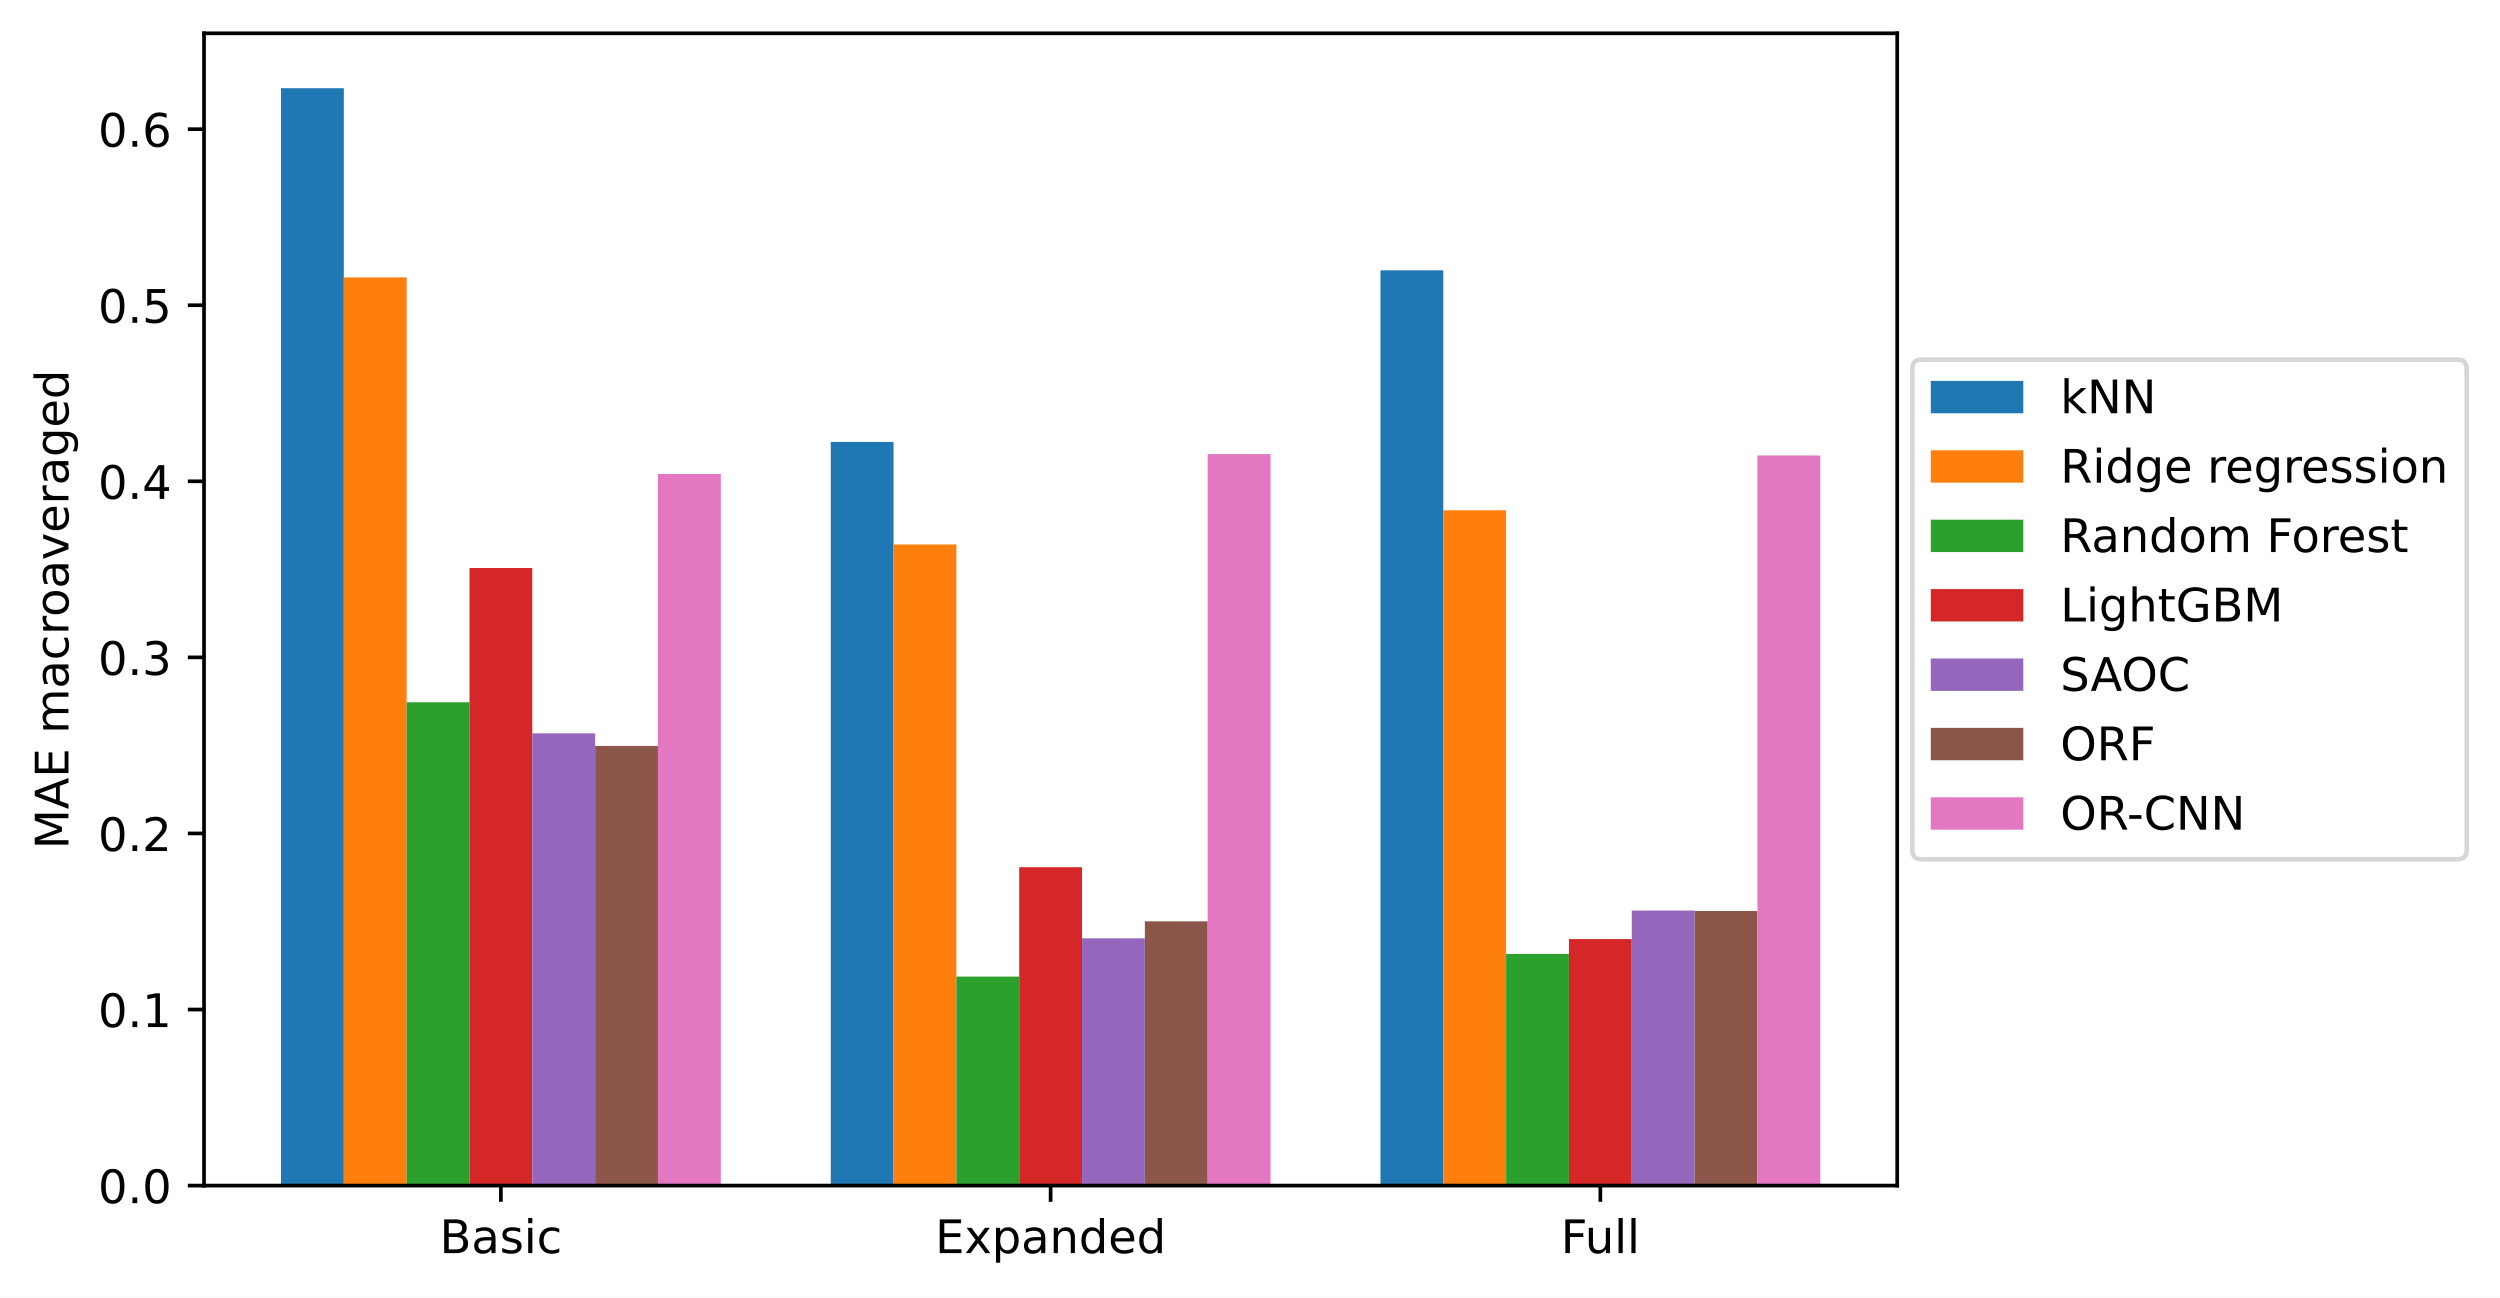
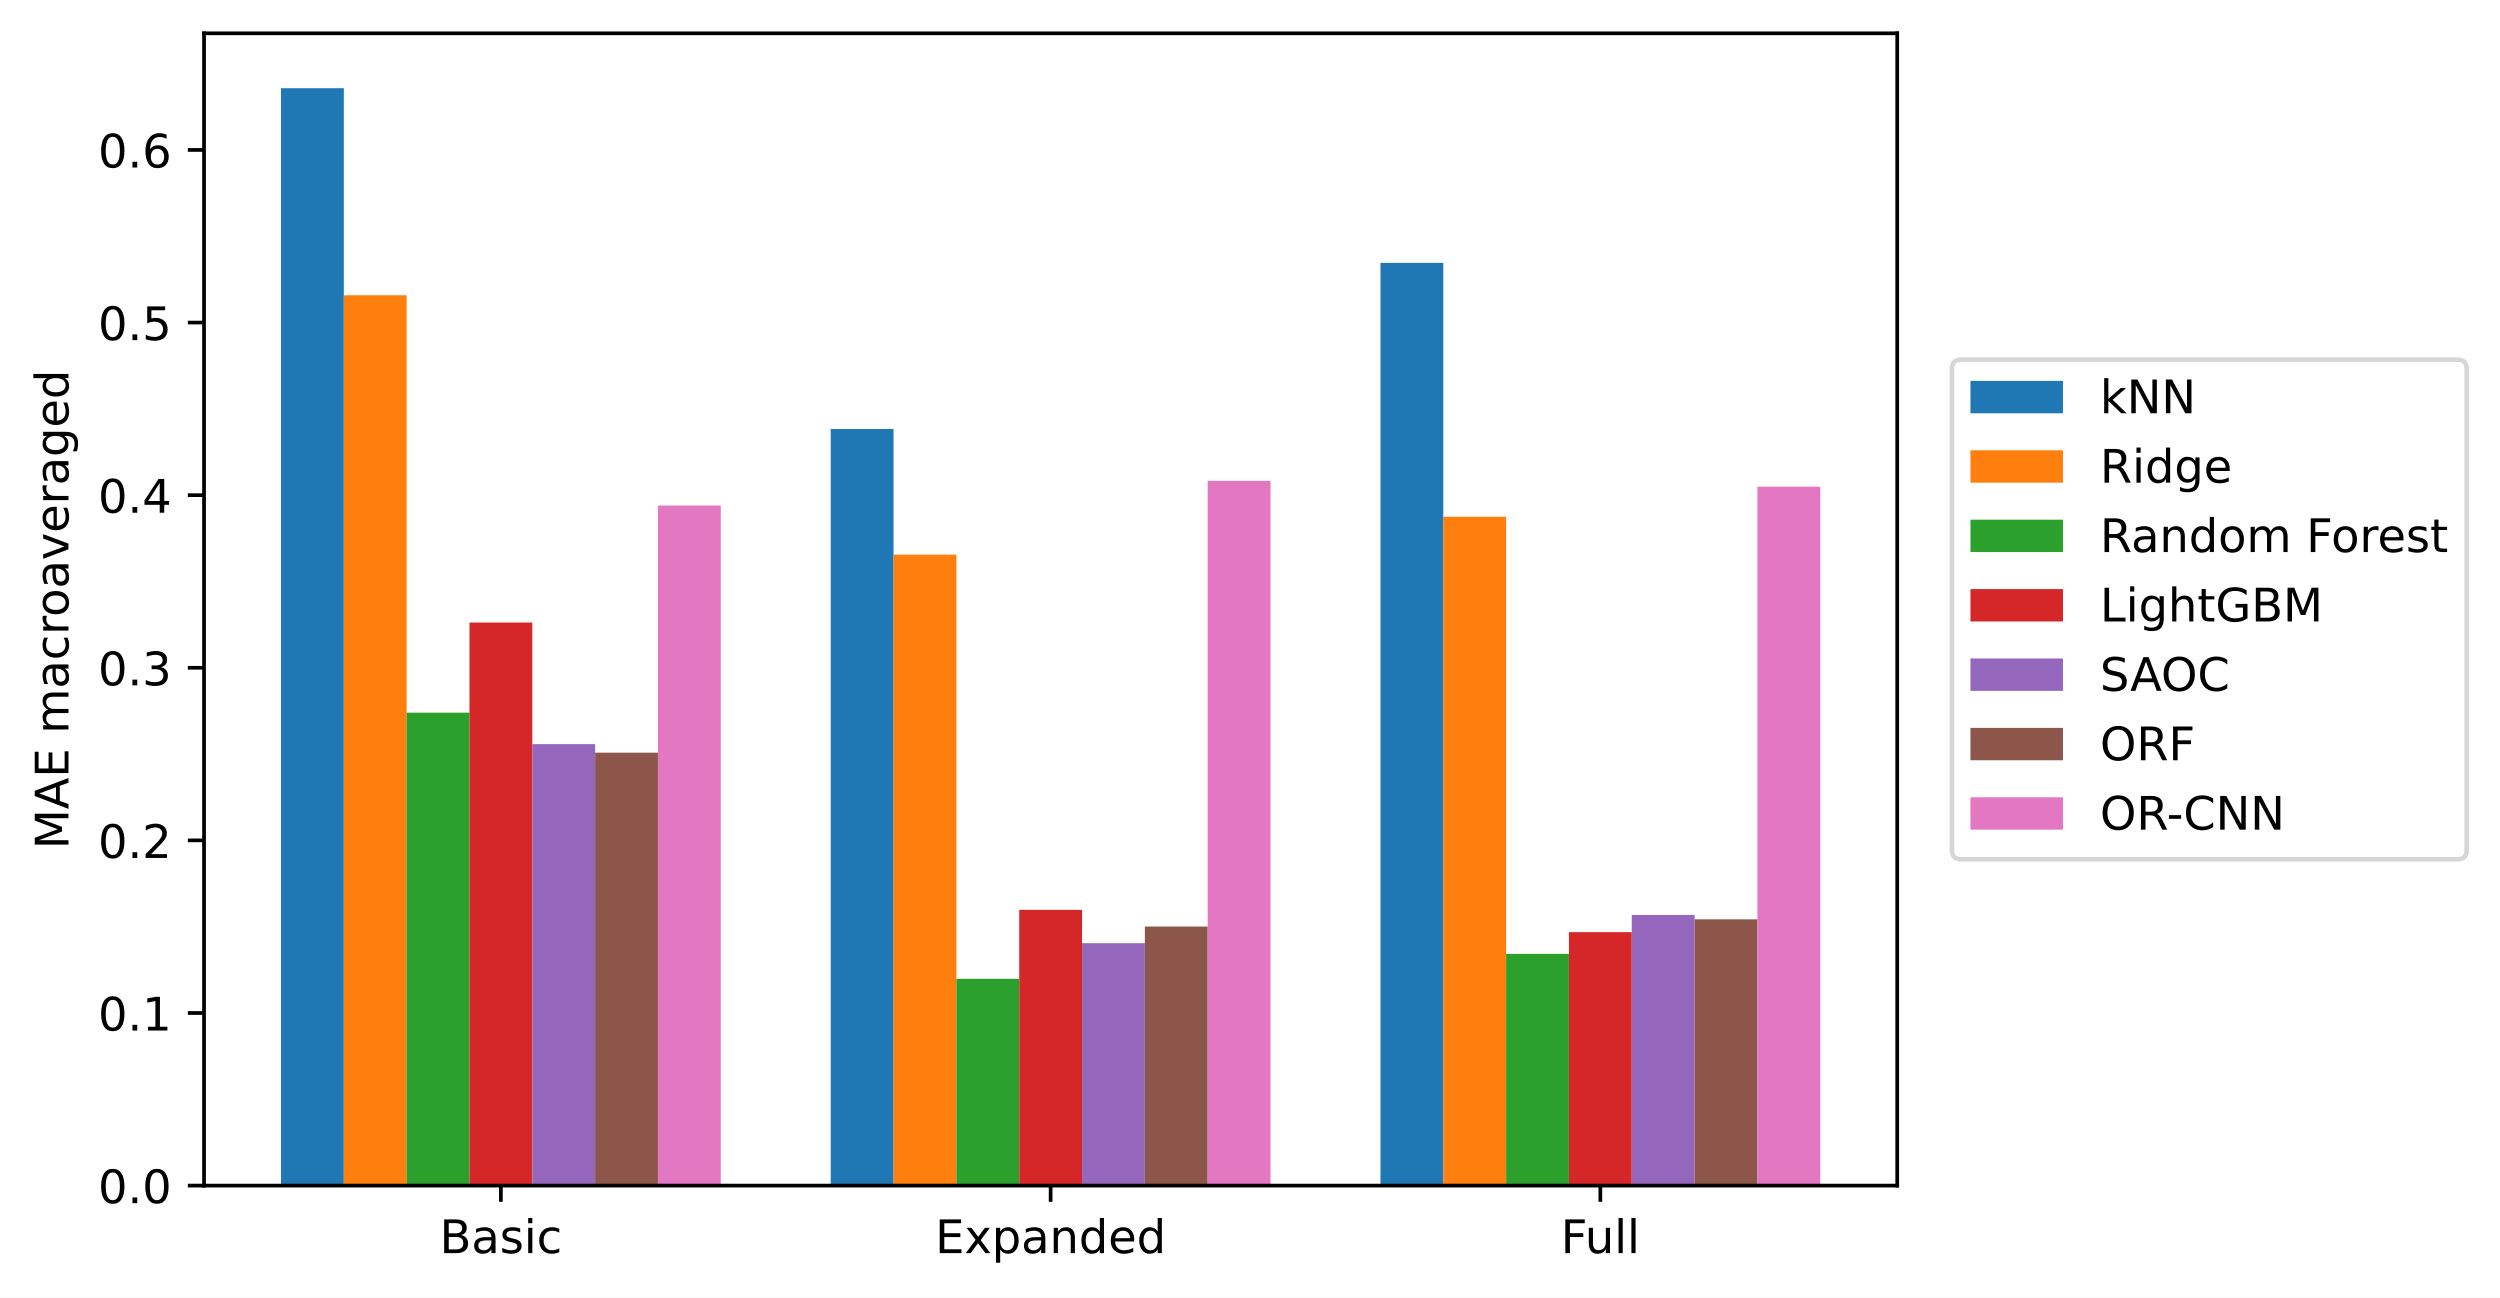
<svg xmlns="http://www.w3.org/2000/svg" xmlns:xlink="http://www.w3.org/1999/xlink" width="540.401pt" height="280.478pt" viewBox="0 0 540.401 280.478" version="1.1">
  <defs>
    <style type="text/css">*{stroke-linejoin: round; stroke-linecap: butt}</style>
  </defs>
  <g id="figure_1">
    <g id="patch_1">
      <path d="M 0 280.478  L 540.401 280.478  L 540.401 0  L 0 0  z " style="fill: #ffffff" />
    </g>
    <g id="axes_1">
      <g id="patch_2">
        <path d="M 44.104 256.278  L 410.102 256.278  L 410.102 7.2  L 44.104 7.2  z " style="fill: #ffffff" />
      </g>
      <g id="patch_3">
-         <path d="M 60.74 256.278  L 74.321 256.278  L 74.321 19.061  L 60.74 19.061  z " clip-path="url(#p66c7a1aa14)" style="fill: #1f77b4" />
+         <path d="M 60.74 256.278  L 74.321 256.278  L 74.321 19.061  L 60.74 19.061  z " clip-path="url(#pd4805d2094)" style="fill: #1f77b4" />
      </g>
      <g id="patch_4">
-         <path d="M 179.571 256.278  L 193.151 256.278  L 193.151 95.526  L 179.571 95.526  z " clip-path="url(#p66c7a1aa14)" style="fill: #1f77b4" />
+         <path d="M 179.571 256.278  L 193.151 256.278  L 193.151 92.731  L 179.571 92.731  z " clip-path="url(#pd4805d2094)" style="fill: #1f77b4" />
      </g>
      <g id="patch_5">
-         <path d="M 298.401 256.278  L 311.982 256.278  L 311.982 58.43  L 298.401 58.43  z " clip-path="url(#p66c7a1aa14)" style="fill: #1f77b4" />
+         <path d="M 298.401 256.278  L 311.982 256.278  L 311.982 56.825  L 298.401 56.825  z " clip-path="url(#pd4805d2094)" style="fill: #1f77b4" />
      </g>
      <g id="patch_6">
-         <path d="M 74.321 256.278  L 87.901 256.278  L 87.901 59.959  L 74.321 59.959  z " clip-path="url(#p66c7a1aa14)" style="fill: #ff7f0e" />
+         <path d="M 74.321 256.278  L 87.901 256.278  L 87.901 63.823  L 74.321 63.823  z " clip-path="url(#pd4805d2094)" style="fill: #ff7f0e" />
      </g>
      <g id="patch_7">
-         <path d="M 193.151 256.278  L 206.732 256.278  L 206.732 117.691  L 193.151 117.691  z " clip-path="url(#p66c7a1aa14)" style="fill: #ff7f0e" />
+         <path d="M 193.151 256.278  L 206.732 256.278  L 206.732 119.887  L 193.151 119.887  z " clip-path="url(#pd4805d2094)" style="fill: #ff7f0e" />
      </g>
      <g id="patch_8">
-         <path d="M 311.982 256.278  L 325.562 256.278  L 325.562 110.306  L 311.982 110.306  z " clip-path="url(#p66c7a1aa14)" style="fill: #ff7f0e" />
+         <path d="M 311.982 256.278  L 325.562 256.278  L 325.562 111.701  L 311.982 111.701  z " clip-path="url(#pd4805d2094)" style="fill: #ff7f0e" />
      </g>
      <g id="patch_9">
-         <path d="M 87.901 256.278  L 101.482 256.278  L 101.482 151.796  L 87.901 151.796  z " clip-path="url(#p66c7a1aa14)" style="fill: #2ca02c" />
+         <path d="M 87.901 256.278  L 101.482 256.278  L 101.482 154.057  L 87.901 154.057  z " clip-path="url(#pd4805d2094)" style="fill: #2ca02c" />
      </g>
      <g id="patch_10">
-         <path d="M 206.732 256.278  L 220.312 256.278  L 220.312 211.104  L 206.732 211.104  z " clip-path="url(#p66c7a1aa14)" style="fill: #2ca02c" />
+         <path d="M 206.732 256.278  L 220.312 256.278  L 220.312 211.577  L 206.732 211.577  z " clip-path="url(#pd4805d2094)" style="fill: #2ca02c" />
      </g>
      <g id="patch_11">
-         <path d="M 325.562 256.278  L 339.143 256.278  L 339.143 206.199  L 325.562 206.199  z " clip-path="url(#p66c7a1aa14)" style="fill: #2ca02c" />
+         <path d="M 325.562 256.278  L 339.143 256.278  L 339.143 206.192  L 325.562 206.192  z " clip-path="url(#pd4805d2094)" style="fill: #2ca02c" />
      </g>
      <g id="patch_12">
-         <path d="M 101.482 256.278  L 115.063 256.278  L 115.063 122.784  L 101.482 122.784  z " clip-path="url(#p66c7a1aa14)" style="fill: #d62728" />
+         <path d="M 101.482 256.278  L 115.063 256.278  L 115.063 134.568  L 101.482 134.568  z " clip-path="url(#pd4805d2094)" style="fill: #d62728" />
      </g>
      <g id="patch_13">
-         <path d="M 220.312 256.278  L 233.893 256.278  L 233.893 187.461  L 220.312 187.461  z " clip-path="url(#p66c7a1aa14)" style="fill: #d62728" />
+         <path d="M 220.312 256.278  L 233.893 256.278  L 233.893 196.678  L 220.312 196.678  z " clip-path="url(#pd4805d2094)" style="fill: #d62728" />
      </g>
      <g id="patch_14">
-         <path d="M 339.143 256.278  L 352.723 256.278  L 352.723 202.986  L 339.143 202.986  z " clip-path="url(#p66c7a1aa14)" style="fill: #d62728" />
+         <path d="M 339.143 256.278  L 352.723 256.278  L 352.723 201.492  L 339.143 201.492  z " clip-path="url(#pd4805d2094)" style="fill: #d62728" />
      </g>
      <g id="patch_15">
-         <path d="M 115.063 256.278  L 128.643 256.278  L 128.643 158.52  L 115.063 158.52  z " clip-path="url(#p66c7a1aa14)" style="fill: #9467bd" />
+         <path d="M 115.063 256.278  L 128.643 256.278  L 128.643 160.852  L 115.063 160.852  z " clip-path="url(#pd4805d2094)" style="fill: #9467bd" />
      </g>
      <g id="patch_16">
-         <path d="M 233.893 256.278  L 247.474 256.278  L 247.474 202.828  L 233.893 202.828  z " clip-path="url(#p66c7a1aa14)" style="fill: #9467bd" />
+         <path d="M 233.893 256.278  L 247.474 256.278  L 247.474 203.88  L 233.893 203.88  z " clip-path="url(#pd4805d2094)" style="fill: #9467bd" />
      </g>
      <g id="patch_17">
-         <path d="M 352.723 256.278  L 366.304 256.278  L 366.304 196.823  L 352.723 196.823  z " clip-path="url(#p66c7a1aa14)" style="fill: #9467bd" />
+         <path d="M 352.723 256.278  L 366.304 256.278  L 366.304 197.774  L 352.723 197.774  z " clip-path="url(#pd4805d2094)" style="fill: #9467bd" />
      </g>
      <g id="patch_18">
-         <path d="M 128.643 256.278  L 142.224 256.278  L 142.224 161.237  L 128.643 161.237  z " clip-path="url(#p66c7a1aa14)" style="fill: #8c564b" />
+         <path d="M 128.643 256.278  L 142.224 256.278  L 142.224 162.691  L 128.643 162.691  z " clip-path="url(#pd4805d2094)" style="fill: #8c564b" />
      </g>
      <g id="patch_19">
-         <path d="M 247.474 256.278  L 261.054 256.278  L 261.054 199.153  L 247.474 199.153  z " clip-path="url(#p66c7a1aa14)" style="fill: #8c564b" />
+         <path d="M 247.474 256.278  L 261.054 256.278  L 261.054 200.277  L 247.474 200.277  z " clip-path="url(#pd4805d2094)" style="fill: #8c564b" />
      </g>
      <g id="patch_20">
-         <path d="M 366.304 256.278  L 379.885 256.278  L 379.885 196.915  L 366.304 196.915  z " clip-path="url(#p66c7a1aa14)" style="fill: #8c564b" />
+         <path d="M 366.304 256.278  L 379.885 256.278  L 379.885 198.721  L 366.304 198.721  z " clip-path="url(#pd4805d2094)" style="fill: #8c564b" />
      </g>
      <g id="patch_21">
-         <path d="M 142.224 256.278  L 155.804 256.278  L 155.804 102.456  L 142.224 102.456  z " clip-path="url(#p66c7a1aa14)" style="fill: #e377c2" />
+         <path d="M 142.224 256.278  L 155.804 256.278  L 155.804 109.27  L 142.224 109.27  z " clip-path="url(#pd4805d2094)" style="fill: #e377c2" />
      </g>
      <g id="patch_22">
-         <path d="M 261.054 256.278  L 274.635 256.278  L 274.635 98.146  L 261.054 98.146  z " clip-path="url(#p66c7a1aa14)" style="fill: #e377c2" />
+         <path d="M 261.054 256.278  L 274.635 256.278  L 274.635 103.94  L 261.054 103.94  z " clip-path="url(#pd4805d2094)" style="fill: #e377c2" />
      </g>
      <g id="patch_23">
-         <path d="M 379.885 256.278  L 393.465 256.278  L 393.465 98.459  L 379.885 98.459  z " clip-path="url(#p66c7a1aa14)" style="fill: #e377c2" />
+         <path d="M 379.885 256.278  L 393.465 256.278  L 393.465 105.192  L 379.885 105.192  z " clip-path="url(#pd4805d2094)" style="fill: #e377c2" />
      </g>
      <g id="matplotlib.axis_1">
        <g id="xtick_1">
          <g id="line2d_1">
            <defs>
-               <path id="m96b46331fa" d="M 0 0  L 0 3.5  " style="stroke: #000000; stroke-width: 0.8" />
-             </defs>
-             <g>
-               <use xlink:href="#m96b46331fa" x="108.272" y="256.278" style="stroke: #000000; stroke-width: 0.8" />
+               <path id="m3d2a7dc020" d="M 0 0  L 0 3.5  " style="stroke: #000000; stroke-width: 0.8" />
+             </defs>
+             <g>
+               <use xlink:href="#m3d2a7dc020" x="108.272" y="256.278" style="stroke: #000000; stroke-width: 0.8" />
            </g>
          </g>
          <g id="text_1">
            <g transform="translate(95.03483 270.8761) scale(0.1 -0.1)">
              <defs>
                <path id="DejaVuSans-25" d="M 1259 2228  L 1259 519  L 2272 519  Q 2781 519 3026 730  Q 3272 941 3272 1375  Q 3272 1813 3026 2020  Q 2781 2228 2272 2228  L 1259 2228  z M 1259 4147  L 1259 2741  L 2194 2741  Q 2656 2741 2882 2914  Q 3109 3088 3109 3444  Q 3109 3797 2882 3972  Q 2656 4147 2194 4147  L 1259 4147  z M 628 4666  L 2241 4666  Q 2963 4666 3353 4366  Q 3744 4066 3744 3513  Q 3744 3084 3544 2831  Q 3344 2578 2956 2516  Q 3422 2416 3680 2098  Q 3938 1781 3938 1306  Q 3938 681 3513 340  Q 3088 0 2303 0  L 628 0  L 628 4666  z " transform="scale(0.015625)" />
                <path id="DejaVuSans-44" d="M 2194 1759  Q 1497 1759 1228 1600  Q 959 1441 959 1056  Q 959 750 1161 570  Q 1363 391 1709 391  Q 2188 391 2477 730  Q 2766 1069 2766 1631  L 2766 1759  L 2194 1759  z M 3341 1997  L 3341 0  L 2766 0  L 2766 531  Q 2569 213 2275 61  Q 1981 -91 1556 -91  Q 1019 -91 701 211  Q 384 513 384 1019  Q 384 1609 779 1909  Q 1175 2209 1959 2209  L 2766 2209  L 2766 2266  Q 2766 2663 2505 2880  Q 2244 3097 1772 3097  Q 1472 3097 1187 3025  Q 903 2953 641 2809  L 641 3341  Q 956 3463 1253 3523  Q 1550 3584 1831 3584  Q 2591 3584 2966 3190  Q 3341 2797 3341 1997  z " transform="scale(0.015625)" />
                <path id="DejaVuSans-56" d="M 2834 3397  L 2834 2853  Q 2591 2978 2328 3040  Q 2066 3103 1784 3103  Q 1356 3103 1142 2972  Q 928 2841 928 2578  Q 928 2378 1081 2264  Q 1234 2150 1697 2047  L 1894 2003  Q 2506 1872 2764 1633  Q 3022 1394 3022 966  Q 3022 478 2636 193  Q 2250 -91 1575 -91  Q 1294 -91 989 -36  Q 684 19 347 128  L 347 722  Q 666 556 975 473  Q 1284 391 1588 391  Q 1994 391 2212 530  Q 2431 669 2431 922  Q 2431 1156 2273 1281  Q 2116 1406 1581 1522  L 1381 1569  Q 847 1681 609 1914  Q 372 2147 372 2553  Q 372 3047 722 3315  Q 1072 3584 1716 3584  Q 2034 3584 2315 3537  Q 2597 3491 2834 3397  z " transform="scale(0.015625)" />
                <path id="DejaVuSans-4c" d="M 603 3500  L 1178 3500  L 1178 0  L 603 0  L 603 3500  z M 603 4863  L 1178 4863  L 1178 4134  L 603 4134  L 603 4863  z " transform="scale(0.015625)" />
                <path id="DejaVuSans-46" d="M 3122 3366  L 3122 2828  Q 2878 2963 2633 3030  Q 2388 3097 2138 3097  Q 1578 3097 1268 2742  Q 959 2388 959 1747  Q 959 1106 1268 751  Q 1578 397 2138 397  Q 2388 397 2633 464  Q 2878 531 3122 666  L 3122 134  Q 2881 22 2623 -34  Q 2366 -91 2075 -91  Q 1284 -91 818 406  Q 353 903 353 1747  Q 353 2603 823 3093  Q 1294 3584 2113 3584  Q 2378 3584 2631 3529  Q 2884 3475 3122 3366  z " transform="scale(0.015625)" />
              </defs>
              <use xlink:href="#DejaVuSans-25" />
              <use xlink:href="#DejaVuSans-44" transform="translate(68.60938 0)" />
              <use xlink:href="#DejaVuSans-56" transform="translate(129.8906 0)" />
              <use xlink:href="#DejaVuSans-4c" transform="translate(181.9844 0)" />
              <use xlink:href="#DejaVuSans-46" transform="translate(209.7656 0)" />
            </g>
          </g>
        </g>
        <g id="xtick_2">
          <g id="line2d_2">
            <g>
-               <use xlink:href="#m96b46331fa" x="227.103" y="256.278" style="stroke: #000000; stroke-width: 0.8" />
+               <use xlink:href="#m3d2a7dc020" x="227.103" y="256.278" style="stroke: #000000; stroke-width: 0.8" />
            </g>
          </g>
          <g id="text_2">
            <g transform="translate(202.152 270.8761) scale(0.1 -0.1)">
              <defs>
                <path id="DejaVuSans-28" d="M 628 4666  L 3578 4666  L 3578 4134  L 1259 4134  L 1259 2753  L 3481 2753  L 3481 2222  L 1259 2222  L 1259 531  L 3634 531  L 3634 0  L 628 0  L 628 4666  z " transform="scale(0.015625)" />
                <path id="DejaVuSans-5b" d="M 3513 3500  L 2247 1797  L 3578 0  L 2900 0  L 1881 1375  L 863 0  L 184 0  L 1544 1831  L 300 3500  L 978 3500  L 1906 2253  L 2834 3500  L 3513 3500  z " transform="scale(0.015625)" />
                <path id="DejaVuSans-53" d="M 1159 525  L 1159 -1331  L 581 -1331  L 581 3500  L 1159 3500  L 1159 2969  Q 1341 3281 1617 3432  Q 1894 3584 2278 3584  Q 2916 3584 3314 3078  Q 3713 2572 3713 1747  Q 3713 922 3314 415  Q 2916 -91 2278 -91  Q 1894 -91 1617 61  Q 1341 213 1159 525  z M 3116 1747  Q 3116 2381 2855 2742  Q 2594 3103 2138 3103  Q 1681 3103 1420 2742  Q 1159 2381 1159 1747  Q 1159 1113 1420 752  Q 1681 391 2138 391  Q 2594 391 2855 752  Q 3116 1113 3116 1747  z " transform="scale(0.015625)" />
                <path id="DejaVuSans-51" d="M 3513 2113  L 3513 0  L 2938 0  L 2938 2094  Q 2938 2591 2744 2837  Q 2550 3084 2163 3084  Q 1697 3084 1428 2787  Q 1159 2491 1159 1978  L 1159 0  L 581 0  L 581 3500  L 1159 3500  L 1159 2956  Q 1366 3272 1645 3428  Q 1925 3584 2291 3584  Q 2894 3584 3203 3211  Q 3513 2838 3513 2113  z " transform="scale(0.015625)" />
                <path id="DejaVuSans-47" d="M 2906 2969  L 2906 4863  L 3481 4863  L 3481 0  L 2906 0  L 2906 525  Q 2725 213 2448 61  Q 2172 -91 1784 -91  Q 1150 -91 751 415  Q 353 922 353 1747  Q 353 2572 751 3078  Q 1150 3584 1784 3584  Q 2172 3584 2448 3432  Q 2725 3281 2906 2969  z M 947 1747  Q 947 1113 1208 752  Q 1469 391 1925 391  Q 2381 391 2643 752  Q 2906 1113 2906 1747  Q 2906 2381 2643 2742  Q 2381 3103 1925 3103  Q 1469 3103 1208 2742  Q 947 2381 947 1747  z " transform="scale(0.015625)" />
                <path id="DejaVuSans-48" d="M 3597 1894  L 3597 1613  L 953 1613  Q 991 1019 1311 708  Q 1631 397 2203 397  Q 2534 397 2845 478  Q 3156 559 3463 722  L 3463 178  Q 3153 47 2828 -22  Q 2503 -91 2169 -91  Q 1331 -91 842 396  Q 353 884 353 1716  Q 353 2575 817 3079  Q 1281 3584 2069 3584  Q 2775 3584 3186 3129  Q 3597 2675 3597 1894  z M 3022 2063  Q 3016 2534 2758 2815  Q 2500 3097 2075 3097  Q 1594 3097 1305 2825  Q 1016 2553 972 2059  L 3022 2063  z " transform="scale(0.015625)" />
              </defs>
              <use xlink:href="#DejaVuSans-28" />
              <use xlink:href="#DejaVuSans-5b" transform="translate(63.1875 0)" />
              <use xlink:href="#DejaVuSans-53" transform="translate(122.375 0)" />
              <use xlink:href="#DejaVuSans-44" transform="translate(185.8594 0)" />
              <use xlink:href="#DejaVuSans-51" transform="translate(247.1406 0)" />
              <use xlink:href="#DejaVuSans-47" transform="translate(310.5156 0)" />
              <use xlink:href="#DejaVuSans-48" transform="translate(374 0)" />
              <use xlink:href="#DejaVuSans-47" transform="translate(435.5312 0)" />
            </g>
          </g>
        </g>
        <g id="xtick_3">
          <g id="line2d_3">
            <g>
-               <use xlink:href="#m96b46331fa" x="345.933" y="256.278" style="stroke: #000000; stroke-width: 0.8" />
+               <use xlink:href="#m3d2a7dc020" x="345.933" y="256.278" style="stroke: #000000; stroke-width: 0.8" />
            </g>
          </g>
          <g id="text_3">
            <g transform="translate(337.3839 270.8761) scale(0.1 -0.1)">
              <defs>
                <path id="DejaVuSans-29" d="M 628 4666  L 3309 4666  L 3309 4134  L 1259 4134  L 1259 2759  L 3109 2759  L 3109 2228  L 1259 2228  L 1259 0  L 628 0  L 628 4666  z " transform="scale(0.015625)" />
                <path id="DejaVuSans-58" d="M 544 1381  L 544 3500  L 1119 3500  L 1119 1403  Q 1119 906 1312 657  Q 1506 409 1894 409  Q 2359 409 2629 706  Q 2900 1003 2900 1516  L 2900 3500  L 3475 3500  L 3475 0  L 2900 0  L 2900 538  Q 2691 219 2414 64  Q 2138 -91 1772 -91  Q 1169 -91 856 284  Q 544 659 544 1381  z M 1991 3584  L 1991 3584  z " transform="scale(0.015625)" />
                <path id="DejaVuSans-4f" d="M 603 4863  L 1178 4863  L 1178 0  L 603 0  L 603 4863  z " transform="scale(0.015625)" />
              </defs>
              <use xlink:href="#DejaVuSans-29" />
              <use xlink:href="#DejaVuSans-58" transform="translate(52.04688 0)" />
              <use xlink:href="#DejaVuSans-4f" transform="translate(115.4219 0)" />
              <use xlink:href="#DejaVuSans-4f" transform="translate(143.2031 0)" />
            </g>
          </g>
        </g>
      </g>
      <g id="matplotlib.axis_2">
        <g id="ytick_1">
          <g id="line2d_4">
            <defs>
-               <path id="m46014d3b68" d="M 0 0  L -3.5 0  " style="stroke: #000000; stroke-width: 0.8" />
-             </defs>
-             <g>
-               <use xlink:href="#m46014d3b68" x="44.104" y="256.278" style="stroke: #000000; stroke-width: 0.8" />
+               <path id="m572182a88a" d="M 0 0  L -3.5 0  " style="stroke: #000000; stroke-width: 0.8" />
+             </defs>
+             <g>
+               <use xlink:href="#m572182a88a" x="44.104" y="256.278" style="stroke: #000000; stroke-width: 0.8" />
            </g>
          </g>
          <g id="text_4">
            <g transform="translate(21.20078 260.0765) scale(0.1 -0.1)">
              <defs>
                <path id="DejaVuSans-13" d="M 2034 4250  Q 1547 4250 1301 3770  Q 1056 3291 1056 2328  Q 1056 1369 1301 889  Q 1547 409 2034 409  Q 2525 409 2770 889  Q 3016 1369 3016 2328  Q 3016 3291 2770 3770  Q 2525 4250 2034 4250  z M 2034 4750  Q 2819 4750 3233 4129  Q 3647 3509 3647 2328  Q 3647 1150 3233 529  Q 2819 -91 2034 -91  Q 1250 -91 836 529  Q 422 1150 422 2328  Q 422 3509 836 4129  Q 1250 4750 2034 4750  z " transform="scale(0.015625)" />
                <path id="DejaVuSans-11" d="M 684 794  L 1344 794  L 1344 0  L 684 0  L 684 794  z " transform="scale(0.015625)" />
              </defs>
              <use xlink:href="#DejaVuSans-13" />
              <use xlink:href="#DejaVuSans-11" transform="translate(63.625 0)" />
              <use xlink:href="#DejaVuSans-13" transform="translate(95.40625 0)" />
            </g>
          </g>
        </g>
        <g id="ytick_2">
          <g id="line2d_5">
            <g>
-               <use xlink:href="#m46014d3b68" x="44.104" y="218.218" style="stroke: #000000; stroke-width: 0.8" />
+               <use xlink:href="#m572182a88a" x="44.104" y="218.967" style="stroke: #000000; stroke-width: 0.8" />
            </g>
          </g>
          <g id="text_5">
-             <g transform="translate(21.20078 222.0167) scale(0.1 -0.1)">
+             <g transform="translate(21.20078 222.7657) scale(0.1 -0.1)">
              <defs>
                <path id="DejaVuSans-14" d="M 794 531  L 1825 531  L 1825 4091  L 703 3866  L 703 4441  L 1819 4666  L 2450 4666  L 2450 531  L 3481 531  L 3481 0  L 794 0  L 794 531  z " transform="scale(0.015625)" />
              </defs>
              <use xlink:href="#DejaVuSans-13" />
              <use xlink:href="#DejaVuSans-11" transform="translate(63.625 0)" />
              <use xlink:href="#DejaVuSans-14" transform="translate(95.40625 0)" />
            </g>
          </g>
        </g>
        <g id="ytick_3">
          <g id="line2d_6">
            <g>
-               <use xlink:href="#m46014d3b68" x="44.104" y="180.158" style="stroke: #000000; stroke-width: 0.8" />
+               <use xlink:href="#m572182a88a" x="44.104" y="181.656" style="stroke: #000000; stroke-width: 0.8" />
            </g>
          </g>
          <g id="text_6">
-             <g transform="translate(21.20078 183.957) scale(0.1 -0.1)">
+             <g transform="translate(21.20078 185.4549) scale(0.1 -0.1)">
              <defs>
                <path id="DejaVuSans-15" d="M 1228 531  L 3431 531  L 3431 0  L 469 0  L 469 531  Q 828 903 1448 1529  Q 2069 2156 2228 2338  Q 2531 2678 2651 2914  Q 2772 3150 2772 3378  Q 2772 3750 2511 3984  Q 2250 4219 1831 4219  Q 1534 4219 1204 4116  Q 875 4013 500 3803  L 500 4441  Q 881 4594 1212 4672  Q 1544 4750 1819 4750  Q 2544 4750 2975 4387  Q 3406 4025 3406 3419  Q 3406 3131 3298 2873  Q 3191 2616 2906 2266  Q 2828 2175 2409 1742  Q 1991 1309 1228 531  z " transform="scale(0.015625)" />
              </defs>
              <use xlink:href="#DejaVuSans-13" />
              <use xlink:href="#DejaVuSans-11" transform="translate(63.625 0)" />
              <use xlink:href="#DejaVuSans-15" transform="translate(95.40625 0)" />
            </g>
          </g>
        </g>
        <g id="ytick_4">
          <g id="line2d_7">
            <g>
-               <use xlink:href="#m46014d3b68" x="44.104" y="142.098" style="stroke: #000000; stroke-width: 0.8" />
+               <use xlink:href="#m572182a88a" x="44.104" y="144.345" style="stroke: #000000; stroke-width: 0.8" />
            </g>
          </g>
          <g id="text_7">
-             <g transform="translate(21.20078 145.8972) scale(0.1 -0.1)">
+             <g transform="translate(21.20078 148.1442) scale(0.1 -0.1)">
              <defs>
                <path id="DejaVuSans-16" d="M 2597 2516  Q 3050 2419 3304 2112  Q 3559 1806 3559 1356  Q 3559 666 3084 287  Q 2609 -91 1734 -91  Q 1441 -91 1130 -33  Q 819 25 488 141  L 488 750  Q 750 597 1062 519  Q 1375 441 1716 441  Q 2309 441 2620 675  Q 2931 909 2931 1356  Q 2931 1769 2642 2001  Q 2353 2234 1838 2234  L 1294 2234  L 1294 2753  L 1863 2753  Q 2328 2753 2575 2939  Q 2822 3125 2822 3475  Q 2822 3834 2567 4026  Q 2313 4219 1838 4219  Q 1578 4219 1281 4162  Q 984 4106 628 3988  L 628 4550  Q 988 4650 1302 4700  Q 1616 4750 1894 4750  Q 2613 4750 3031 4423  Q 3450 4097 3450 3541  Q 3450 3153 3228 2886  Q 3006 2619 2597 2516  z " transform="scale(0.015625)" />
              </defs>
              <use xlink:href="#DejaVuSans-13" />
              <use xlink:href="#DejaVuSans-11" transform="translate(63.625 0)" />
              <use xlink:href="#DejaVuSans-16" transform="translate(95.40625 0)" />
            </g>
          </g>
        </g>
        <g id="ytick_5">
          <g id="line2d_8">
            <g>
-               <use xlink:href="#m46014d3b68" x="44.104" y="104.039" style="stroke: #000000; stroke-width: 0.8" />
+               <use xlink:href="#m572182a88a" x="44.104" y="107.035" style="stroke: #000000; stroke-width: 0.8" />
            </g>
          </g>
          <g id="text_8">
-             <g transform="translate(21.20078 107.8375) scale(0.1 -0.1)">
+             <g transform="translate(21.20078 110.8334) scale(0.1 -0.1)">
              <defs>
                <path id="DejaVuSans-17" d="M 2419 4116  L 825 1625  L 2419 1625  L 2419 4116  z M 2253 4666  L 3047 4666  L 3047 1625  L 3713 1625  L 3713 1100  L 3047 1100  L 3047 0  L 2419 0  L 2419 1100  L 313 1100  L 313 1709  L 2253 4666  z " transform="scale(0.015625)" />
              </defs>
              <use xlink:href="#DejaVuSans-13" />
              <use xlink:href="#DejaVuSans-11" transform="translate(63.625 0)" />
              <use xlink:href="#DejaVuSans-17" transform="translate(95.40625 0)" />
            </g>
          </g>
        </g>
        <g id="ytick_6">
          <g id="line2d_9">
            <g>
-               <use xlink:href="#m46014d3b68" x="44.104" y="65.979" style="stroke: #000000; stroke-width: 0.8" />
+               <use xlink:href="#m572182a88a" x="44.104" y="69.724" style="stroke: #000000; stroke-width: 0.8" />
            </g>
          </g>
          <g id="text_9">
-             <g transform="translate(21.20078 69.77773) scale(0.1 -0.1)">
+             <g transform="translate(21.20078 73.52261) scale(0.1 -0.1)">
              <defs>
                <path id="DejaVuSans-18" d="M 691 4666  L 3169 4666  L 3169 4134  L 1269 4134  L 1269 2991  Q 1406 3038 1543 3061  Q 1681 3084 1819 3084  Q 2600 3084 3056 2656  Q 3513 2228 3513 1497  Q 3513 744 3044 326  Q 2575 -91 1722 -91  Q 1428 -91 1123 -41  Q 819 9 494 109  L 494 744  Q 775 591 1075 516  Q 1375 441 1709 441  Q 2250 441 2565 725  Q 2881 1009 2881 1497  Q 2881 1984 2565 2268  Q 2250 2553 1709 2553  Q 1456 2553 1204 2497  Q 953 2441 691 2322  L 691 4666  z " transform="scale(0.015625)" />
              </defs>
              <use xlink:href="#DejaVuSans-13" />
              <use xlink:href="#DejaVuSans-11" transform="translate(63.625 0)" />
              <use xlink:href="#DejaVuSans-18" transform="translate(95.40625 0)" />
            </g>
          </g>
        </g>
        <g id="ytick_7">
          <g id="line2d_10">
            <g>
-               <use xlink:href="#m46014d3b68" x="44.104" y="27.919" style="stroke: #000000; stroke-width: 0.8" />
+               <use xlink:href="#m572182a88a" x="44.104" y="32.413" style="stroke: #000000; stroke-width: 0.8" />
            </g>
          </g>
          <g id="text_10">
-             <g transform="translate(21.20078 31.71798) scale(0.1 -0.1)">
+             <g transform="translate(21.20078 36.21184) scale(0.1 -0.1)">
              <defs>
                <path id="DejaVuSans-19" d="M 2113 2584  Q 1688 2584 1439 2293  Q 1191 2003 1191 1497  Q 1191 994 1439 701  Q 1688 409 2113 409  Q 2538 409 2786 701  Q 3034 994 3034 1497  Q 3034 2003 2786 2293  Q 2538 2584 2113 2584  z M 3366 4563  L 3366 3988  Q 3128 4100 2886 4159  Q 2644 4219 2406 4219  Q 1781 4219 1451 3797  Q 1122 3375 1075 2522  Q 1259 2794 1537 2939  Q 1816 3084 2150 3084  Q 2853 3084 3261 2657  Q 3669 2231 3669 1497  Q 3669 778 3244 343  Q 2819 -91 2113 -91  Q 1303 -91 875 529  Q 447 1150 447 2328  Q 447 3434 972 4092  Q 1497 4750 2381 4750  Q 2619 4750 2861 4703  Q 3103 4656 3366 4563  z " transform="scale(0.015625)" />
              </defs>
              <use xlink:href="#DejaVuSans-13" />
              <use xlink:href="#DejaVuSans-11" transform="translate(63.625 0)" />
              <use xlink:href="#DejaVuSans-19" transform="translate(95.40625 0)" />
            </g>
          </g>
        </g>
        <g id="text_11">
          <g transform="translate(14.79844 183.5545) rotate(-90) scale(0.1 -0.1)">
            <defs>
              <path id="DejaVuSans-30" d="M 628 4666  L 1569 4666  L 2759 1491  L 3956 4666  L 4897 4666  L 4897 0  L 4281 0  L 4281 4097  L 3078 897  L 2444 897  L 1241 4097  L 1241 0  L 628 0  L 628 4666  z " transform="scale(0.015625)" />
              <path id="DejaVuSans-24" d="M 2188 4044  L 1331 1722  L 3047 1722  L 2188 4044  z M 1831 4666  L 2547 4666  L 4325 0  L 3669 0  L 3244 1197  L 1141 1197  L 716 0  L 50 0  L 1831 4666  z " transform="scale(0.015625)" />
              <path id="DejaVuSans-3" transform="scale(0.015625)" />
              <path id="DejaVuSans-50" d="M 3328 2828  Q 3544 3216 3844 3400  Q 4144 3584 4550 3584  Q 5097 3584 5394 3201  Q 5691 2819 5691 2113  L 5691 0  L 5113 0  L 5113 2094  Q 5113 2597 4934 2840  Q 4756 3084 4391 3084  Q 3944 3084 3684 2787  Q 3425 2491 3425 1978  L 3425 0  L 2847 0  L 2847 2094  Q 2847 2600 2669 2842  Q 2491 3084 2119 3084  Q 1678 3084 1418 2786  Q 1159 2488 1159 1978  L 1159 0  L 581 0  L 581 3500  L 1159 3500  L 1159 2956  Q 1356 3278 1631 3431  Q 1906 3584 2284 3584  Q 2666 3584 2933 3390  Q 3200 3197 3328 2828  z " transform="scale(0.015625)" />
              <path id="DejaVuSans-55" d="M 2631 2963  Q 2534 3019 2420 3045  Q 2306 3072 2169 3072  Q 1681 3072 1420 2755  Q 1159 2438 1159 1844  L 1159 0  L 581 0  L 581 3500  L 1159 3500  L 1159 2956  Q 1341 3275 1631 3429  Q 1922 3584 2338 3584  Q 2397 3584 2469 3576  Q 2541 3569 2628 3553  L 2631 2963  z " transform="scale(0.015625)" />
              <path id="DejaVuSans-52" d="M 1959 3097  Q 1497 3097 1228 2736  Q 959 2375 959 1747  Q 959 1119 1226 758  Q 1494 397 1959 397  Q 2419 397 2687 759  Q 2956 1122 2956 1747  Q 2956 2369 2687 2733  Q 2419 3097 1959 3097  z M 1959 3584  Q 2709 3584 3137 3096  Q 3566 2609 3566 1747  Q 3566 888 3137 398  Q 2709 -91 1959 -91  Q 1206 -91 779 398  Q 353 888 353 1747  Q 353 2609 779 3096  Q 1206 3584 1959 3584  z " transform="scale(0.015625)" />
              <path id="DejaVuSans-59" d="M 191 3500  L 800 3500  L 1894 563  L 2988 3500  L 3597 3500  L 2284 0  L 1503 0  L 191 3500  z " transform="scale(0.015625)" />
              <path id="DejaVuSans-4a" d="M 2906 1791  Q 2906 2416 2648 2759  Q 2391 3103 1925 3103  Q 1463 3103 1205 2759  Q 947 2416 947 1791  Q 947 1169 1205 825  Q 1463 481 1925 481  Q 2391 481 2648 825  Q 2906 1169 2906 1791  z M 3481 434  Q 3481 -459 3084 -895  Q 2688 -1331 1869 -1331  Q 1566 -1331 1297 -1286  Q 1028 -1241 775 -1147  L 775 -588  Q 1028 -725 1275 -790  Q 1522 -856 1778 -856  Q 2344 -856 2625 -561  Q 2906 -266 2906 331  L 2906 616  Q 2728 306 2450 153  Q 2172 0 1784 0  Q 1141 0 747 490  Q 353 981 353 1791  Q 353 2603 747 3093  Q 1141 3584 1784 3584  Q 2172 3584 2450 3431  Q 2728 3278 2906 2969  L 2906 3500  L 3481 3500  L 3481 434  z " transform="scale(0.015625)" />
            </defs>
            <use xlink:href="#DejaVuSans-30" />
            <use xlink:href="#DejaVuSans-24" transform="translate(86.28125 0)" />
            <use xlink:href="#DejaVuSans-28" transform="translate(154.6875 0)" />
            <use xlink:href="#DejaVuSans-3" transform="translate(217.875 0)" />
            <use xlink:href="#DejaVuSans-50" transform="translate(249.6562 0)" />
            <use xlink:href="#DejaVuSans-44" transform="translate(347.0625 0)" />
            <use xlink:href="#DejaVuSans-46" transform="translate(408.3438 0)" />
            <use xlink:href="#DejaVuSans-55" transform="translate(463.3281 0)" />
            <use xlink:href="#DejaVuSans-52" transform="translate(502.2344 0)" />
            <use xlink:href="#DejaVuSans-44" transform="translate(563.4219 0)" />
            <use xlink:href="#DejaVuSans-59" transform="translate(624.7031 0)" />
            <use xlink:href="#DejaVuSans-48" transform="translate(683.8906 0)" />
            <use xlink:href="#DejaVuSans-55" transform="translate(745.4219 0)" />
            <use xlink:href="#DejaVuSans-44" transform="translate(786.5312 0)" />
            <use xlink:href="#DejaVuSans-4a" transform="translate(847.8125 0)" />
            <use xlink:href="#DejaVuSans-48" transform="translate(911.2969 0)" />
            <use xlink:href="#DejaVuSans-47" transform="translate(972.8281 0)" />
          </g>
        </g>
      </g>
      <g id="patch_24">
        <path d="M 44.104 256.278  L 44.104 7.2  " style="fill: none; stroke: #000000; stroke-width: 0.8; stroke-linejoin: miter; stroke-linecap: square" />
      </g>
      <g id="patch_25">
        <path d="M 410.102 256.278  L 410.102 7.2  " style="fill: none; stroke: #000000; stroke-width: 0.8; stroke-linejoin: miter; stroke-linecap: square" />
      </g>
      <g id="patch_26">
        <path d="M 44.104 256.278  L 410.102 256.278  " style="fill: none; stroke: #000000; stroke-width: 0.8; stroke-linejoin: miter; stroke-linecap: square" />
      </g>
      <g id="patch_27">
        <path d="M 44.104 7.2  L 410.102 7.2  " style="fill: none; stroke: #000000; stroke-width: 0.8; stroke-linejoin: miter; stroke-linecap: square" />
      </g>
      <g id="legend_1">
        <g id="patch_28">
-           <path d="M 415.357 185.742  L 531.201 185.742  Q 533.201 185.742 533.201 183.742  L 533.201 79.736  Q 533.201 77.736 531.201 77.736  L 415.357 77.736  Q 413.357 77.736 413.357 79.736  L 413.357 183.742  Q 413.357 185.742 415.357 185.742  z " style="fill: #ffffff; opacity: 0.8; stroke: #cccccc; stroke-linejoin: miter" />
+           <path d="M 423.934 185.742  L 531.201 185.742  Q 533.201 185.742 533.201 183.742  L 533.201 79.736  Q 533.201 77.736 531.201 77.736  L 423.934 77.736  Q 421.934 77.736 421.934 79.736  L 421.934 183.742  Q 421.934 185.742 423.934 185.742  z " style="fill: #ffffff; opacity: 0.8; stroke: #cccccc; stroke-linejoin: miter" />
        </g>
        <g id="patch_29">
-           <path d="M 417.357 89.335  L 437.357 89.335  L 437.357 82.335  L 417.357 82.335  z " style="fill: #1f77b4" />
+           <path d="M 425.934 89.335  L 445.934 89.335  L 445.934 82.335  L 425.934 82.335  z " style="fill: #1f77b4" />
        </g>
        <g id="text_12">
-           <g transform="translate(445.357 89.33453) scale(0.1 -0.1)">
+           <g transform="translate(453.9336 89.33453) scale(0.1 -0.1)">
            <defs>
              <path id="DejaVuSans-4e" d="M 581 4863  L 1159 4863  L 1159 1991  L 2875 3500  L 3609 3500  L 1753 1863  L 3688 0  L 2938 0  L 1159 1709  L 1159 0  L 581 0  L 581 4863  z " transform="scale(0.015625)" />
              <path id="DejaVuSans-31" d="M 628 4666  L 1478 4666  L 3547 763  L 3547 4666  L 4159 4666  L 4159 0  L 3309 0  L 1241 3903  L 1241 0  L 628 0  L 628 4666  z " transform="scale(0.015625)" />
            </defs>
            <use xlink:href="#DejaVuSans-4e" />
            <use xlink:href="#DejaVuSans-31" transform="translate(57.90625 0)" />
            <use xlink:href="#DejaVuSans-31" transform="translate(132.7188 0)" />
          </g>
        </g>
        <g id="patch_30">
-           <path d="M 417.357 104.335  L 437.357 104.335  L 437.357 97.335  L 417.357 97.335  z " style="fill: #ff7f0e" />
+           <path d="M 425.934 104.335  L 445.934 104.335  L 445.934 97.335  L 425.934 97.335  z " style="fill: #ff7f0e" />
        </g>
        <g id="text_13">
-           <g transform="translate(445.357 104.3353) scale(0.1 -0.1)">
+           <g transform="translate(453.9336 104.3353) scale(0.1 -0.1)">
            <defs>
              <path id="DejaVuSans-35" d="M 2841 2188  Q 3044 2119 3236 1894  Q 3428 1669 3622 1275  L 4263 0  L 3584 0  L 2988 1197  Q 2756 1666 2539 1819  Q 2322 1972 1947 1972  L 1259 1972  L 1259 0  L 628 0  L 628 4666  L 2053 4666  Q 2853 4666 3247 4331  Q 3641 3997 3641 3322  Q 3641 2881 3436 2590  Q 3231 2300 2841 2188  z M 1259 4147  L 1259 2491  L 2053 2491  Q 2509 2491 2742 2702  Q 2975 2913 2975 3322  Q 2975 3731 2742 3939  Q 2509 4147 2053 4147  L 1259 4147  z " transform="scale(0.015625)" />
            </defs>
            <use xlink:href="#DejaVuSans-35" />
            <use xlink:href="#DejaVuSans-4c" transform="translate(69.48438 0)" />
            <use xlink:href="#DejaVuSans-47" transform="translate(97.26562 0)" />
            <use xlink:href="#DejaVuSans-4a" transform="translate(160.75 0)" />
            <use xlink:href="#DejaVuSans-48" transform="translate(224.2344 0)" />
-             <use xlink:href="#DejaVuSans-3" transform="translate(285.7656 0)" />
-             <use xlink:href="#DejaVuSans-55" transform="translate(317.5469 0)" />
-             <use xlink:href="#DejaVuSans-48" transform="translate(356.4531 0)" />
-             <use xlink:href="#DejaVuSans-4a" transform="translate(417.9844 0)" />
-             <use xlink:href="#DejaVuSans-55" transform="translate(481.4688 0)" />
-             <use xlink:href="#DejaVuSans-48" transform="translate(520.375 0)" />
-             <use xlink:href="#DejaVuSans-56" transform="translate(581.9062 0)" />
-             <use xlink:href="#DejaVuSans-56" transform="translate(634 0)" />
-             <use xlink:href="#DejaVuSans-4c" transform="translate(686.0938 0)" />
-             <use xlink:href="#DejaVuSans-52" transform="translate(713.875 0)" />
-             <use xlink:href="#DejaVuSans-51" transform="translate(775.0625 0)" />
          </g>
        </g>
        <g id="patch_31">
-           <path d="M 417.357 119.336  L 437.357 119.336  L 437.357 112.336  L 417.357 112.336  z " style="fill: #2ca02c" />
+           <path d="M 425.934 119.336  L 445.934 119.336  L 445.934 112.336  L 425.934 112.336  z " style="fill: #2ca02c" />
        </g>
        <g id="text_14">
-           <g transform="translate(445.357 119.3361) scale(0.1 -0.1)">
+           <g transform="translate(453.9336 119.3361) scale(0.1 -0.1)">
            <defs>
              <path id="DejaVuSans-57" d="M 1172 4494  L 1172 3500  L 2356 3500  L 2356 3053  L 1172 3053  L 1172 1153  Q 1172 725 1289 603  Q 1406 481 1766 481  L 2356 481  L 2356 0  L 1766 0  Q 1100 0 847 248  Q 594 497 594 1153  L 594 3053  L 172 3053  L 172 3500  L 594 3500  L 594 4494  L 1172 4494  z " transform="scale(0.015625)" />
            </defs>
            <use xlink:href="#DejaVuSans-35" />
            <use xlink:href="#DejaVuSans-44" transform="translate(67.28125 0)" />
            <use xlink:href="#DejaVuSans-51" transform="translate(128.5625 0)" />
            <use xlink:href="#DejaVuSans-47" transform="translate(191.9375 0)" />
            <use xlink:href="#DejaVuSans-52" transform="translate(255.4219 0)" />
            <use xlink:href="#DejaVuSans-50" transform="translate(316.6094 0)" />
            <use xlink:href="#DejaVuSans-3" transform="translate(414.0156 0)" />
            <use xlink:href="#DejaVuSans-29" transform="translate(445.7969 0)" />
            <use xlink:href="#DejaVuSans-52" transform="translate(499.75 0)" />
            <use xlink:href="#DejaVuSans-55" transform="translate(560.9375 0)" />
            <use xlink:href="#DejaVuSans-48" transform="translate(599.8438 0)" />
            <use xlink:href="#DejaVuSans-56" transform="translate(661.375 0)" />
            <use xlink:href="#DejaVuSans-57" transform="translate(713.4688 0)" />
          </g>
        </g>
        <g id="patch_32">
-           <path d="M 417.357 134.337  L 437.357 134.337  L 437.357 127.337  L 417.357 127.337  z " style="fill: #d62728" />
+           <path d="M 425.934 134.337  L 445.934 134.337  L 445.934 127.337  L 425.934 127.337  z " style="fill: #d62728" />
        </g>
        <g id="text_15">
-           <g transform="translate(445.357 134.3369) scale(0.1 -0.1)">
+           <g transform="translate(453.9336 134.3369) scale(0.1 -0.1)">
            <defs>
              <path id="DejaVuSans-2f" d="M 628 4666  L 1259 4666  L 1259 531  L 3531 531  L 3531 0  L 628 0  L 628 4666  z " transform="scale(0.015625)" />
              <path id="DejaVuSans-4b" d="M 3513 2113  L 3513 0  L 2938 0  L 2938 2094  Q 2938 2591 2744 2837  Q 2550 3084 2163 3084  Q 1697 3084 1428 2787  Q 1159 2491 1159 1978  L 1159 0  L 581 0  L 581 4863  L 1159 4863  L 1159 2956  Q 1366 3272 1645 3428  Q 1925 3584 2291 3584  Q 2894 3584 3203 3211  Q 3513 2838 3513 2113  z " transform="scale(0.015625)" />
              <path id="DejaVuSans-2a" d="M 3809 666  L 3809 1919  L 2778 1919  L 2778 2438  L 4434 2438  L 4434 434  Q 4069 175 3628 42  Q 3188 -91 2688 -91  Q 1594 -91 976 548  Q 359 1188 359 2328  Q 359 3472 976 4111  Q 1594 4750 2688 4750  Q 3144 4750 3555 4637  Q 3966 4525 4313 4306  L 4313 3634  Q 3963 3931 3569 4081  Q 3175 4231 2741 4231  Q 1884 4231 1454 3753  Q 1025 3275 1025 2328  Q 1025 1384 1454 906  Q 1884 428 2741 428  Q 3075 428 3337 486  Q 3600 544 3809 666  z " transform="scale(0.015625)" />
            </defs>
            <use xlink:href="#DejaVuSans-2f" />
            <use xlink:href="#DejaVuSans-4c" transform="translate(55.71875 0)" />
            <use xlink:href="#DejaVuSans-4a" transform="translate(83.5 0)" />
            <use xlink:href="#DejaVuSans-4b" transform="translate(146.9844 0)" />
            <use xlink:href="#DejaVuSans-57" transform="translate(210.3594 0)" />
            <use xlink:href="#DejaVuSans-2a" transform="translate(249.5625 0)" />
            <use xlink:href="#DejaVuSans-25" transform="translate(327.0469 0)" />
            <use xlink:href="#DejaVuSans-30" transform="translate(395.6562 0)" />
          </g>
        </g>
        <g id="patch_33">
-           <path d="M 417.357 149.338  L 437.357 149.338  L 437.357 142.338  L 417.357 142.338  z " style="fill: #9467bd" />
+           <path d="M 425.934 149.338  L 445.934 149.338  L 445.934 142.338  L 425.934 142.338  z " style="fill: #9467bd" />
        </g>
        <g id="text_16">
-           <g transform="translate(445.357 149.3377) scale(0.1 -0.1)">
+           <g transform="translate(453.9336 149.3377) scale(0.1 -0.1)">
            <defs>
              <path id="DejaVuSans-36" d="M 3425 4513  L 3425 3897  Q 3066 4069 2747 4153  Q 2428 4238 2131 4238  Q 1616 4238 1336 4038  Q 1056 3838 1056 3469  Q 1056 3159 1242 3001  Q 1428 2844 1947 2747  L 2328 2669  Q 3034 2534 3370 2195  Q 3706 1856 3706 1288  Q 3706 609 3251 259  Q 2797 -91 1919 -91  Q 1588 -91 1214 -16  Q 841 59 441 206  L 441 856  Q 825 641 1194 531  Q 1563 422 1919 422  Q 2459 422 2753 634  Q 3047 847 3047 1241  Q 3047 1584 2836 1778  Q 2625 1972 2144 2069  L 1759 2144  Q 1053 2284 737 2584  Q 422 2884 422 3419  Q 422 4038 858 4394  Q 1294 4750 2059 4750  Q 2388 4750 2728 4690  Q 3069 4631 3425 4513  z " transform="scale(0.015625)" />
              <path id="DejaVuSans-32" d="M 2522 4238  Q 1834 4238 1429 3725  Q 1025 3213 1025 2328  Q 1025 1447 1429 934  Q 1834 422 2522 422  Q 3209 422 3611 934  Q 4013 1447 4013 2328  Q 4013 3213 3611 3725  Q 3209 4238 2522 4238  z M 2522 4750  Q 3503 4750 4090 4092  Q 4678 3434 4678 2328  Q 4678 1225 4090 567  Q 3503 -91 2522 -91  Q 1538 -91 948 565  Q 359 1222 359 2328  Q 359 3434 948 4092  Q 1538 4750 2522 4750  z " transform="scale(0.015625)" />
              <path id="DejaVuSans-26" d="M 4122 4306  L 4122 3641  Q 3803 3938 3442 4084  Q 3081 4231 2675 4231  Q 1875 4231 1450 3742  Q 1025 3253 1025 2328  Q 1025 1406 1450 917  Q 1875 428 2675 428  Q 3081 428 3442 575  Q 3803 722 4122 1019  L 4122 359  Q 3791 134 3420 21  Q 3050 -91 2638 -91  Q 1578 -91 968 557  Q 359 1206 359 2328  Q 359 3453 968 4101  Q 1578 4750 2638 4750  Q 3056 4750 3426 4639  Q 3797 4528 4122 4306  z " transform="scale(0.015625)" />
            </defs>
            <use xlink:href="#DejaVuSans-36" />
            <use xlink:href="#DejaVuSans-24" transform="translate(65.34375 0)" />
            <use xlink:href="#DejaVuSans-32" transform="translate(132 0)" />
            <use xlink:href="#DejaVuSans-26" transform="translate(210.7188 0)" />
          </g>
        </g>
        <g id="patch_34">
-           <path d="M 417.357 164.338  L 437.357 164.338  L 437.357 157.338  L 417.357 157.338  z " style="fill: #8c564b" />
+           <path d="M 425.934 164.338  L 445.934 164.338  L 445.934 157.338  L 425.934 157.338  z " style="fill: #8c564b" />
        </g>
        <g id="text_17">
-           <g transform="translate(445.357 164.3384) scale(0.1 -0.1)">
+           <g transform="translate(453.9336 164.3384) scale(0.1 -0.1)">
            <use xlink:href="#DejaVuSans-32" />
            <use xlink:href="#DejaVuSans-35" transform="translate(78.71875 0)" />
            <use xlink:href="#DejaVuSans-29" transform="translate(148.2031 0)" />
          </g>
        </g>
        <g id="patch_35">
-           <path d="M 417.357 179.339  L 437.357 179.339  L 437.357 172.339  L 417.357 172.339  z " style="fill: #e377c2" />
+           <path d="M 425.934 179.339  L 445.934 179.339  L 445.934 172.339  L 425.934 172.339  z " style="fill: #e377c2" />
        </g>
        <g id="text_18">
-           <g transform="translate(445.357 179.3392) scale(0.1 -0.1)">
+           <g transform="translate(453.9336 179.3392) scale(0.1 -0.1)">
            <defs>
              <path id="DejaVuSans-10" d="M 313 2009  L 1997 2009  L 1997 1497  L 313 1497  L 313 2009  z " transform="scale(0.015625)" />
            </defs>
            <use xlink:href="#DejaVuSans-32" />
            <use xlink:href="#DejaVuSans-35" transform="translate(78.71875 0)" />
            <use xlink:href="#DejaVuSans-10" transform="translate(144.1562 0)" />
            <use xlink:href="#DejaVuSans-26" transform="translate(180.2344 0)" />
            <use xlink:href="#DejaVuSans-31" transform="translate(250.0625 0)" />
            <use xlink:href="#DejaVuSans-31" transform="translate(324.875 0)" />
          </g>
        </g>
      </g>
    </g>
  </g>
  <defs>
-     <clipPath id="p66c7a1aa14">
+     <clipPath id="pd4805d2094">
      <rect x="44.104" y="7.2" width="365.998" height="249.078" />
    </clipPath>
  </defs>
</svg>
